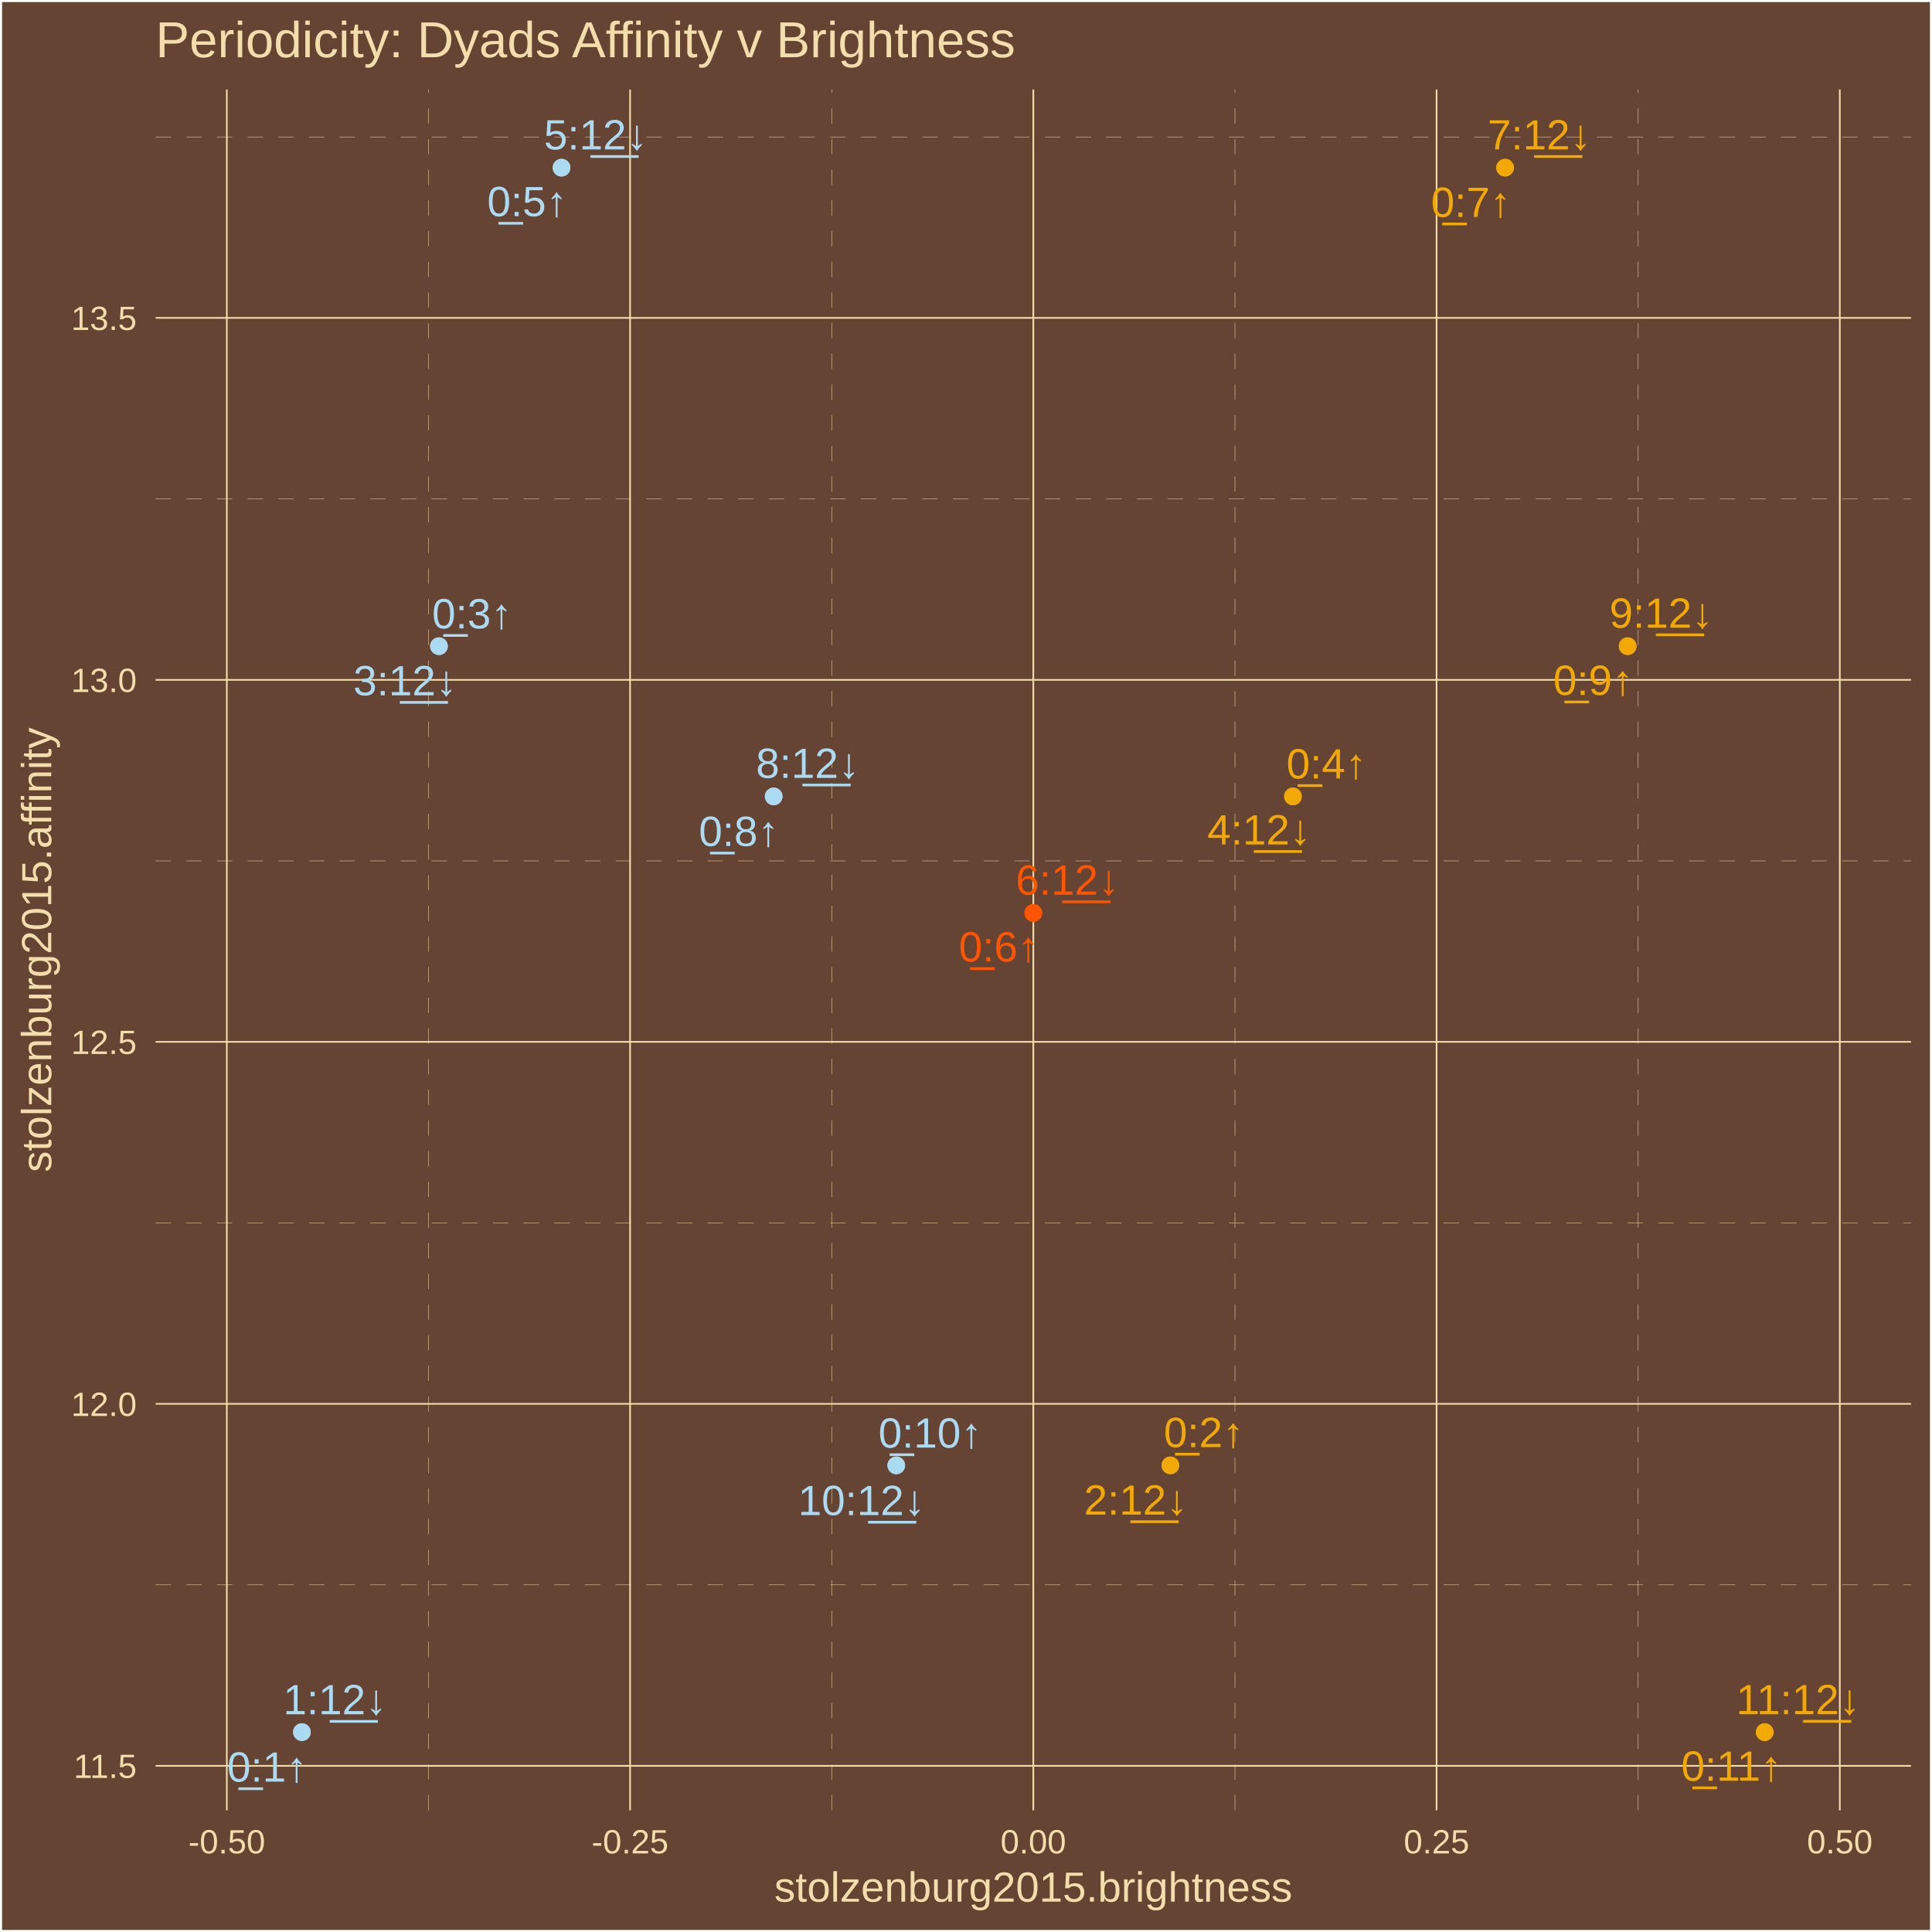
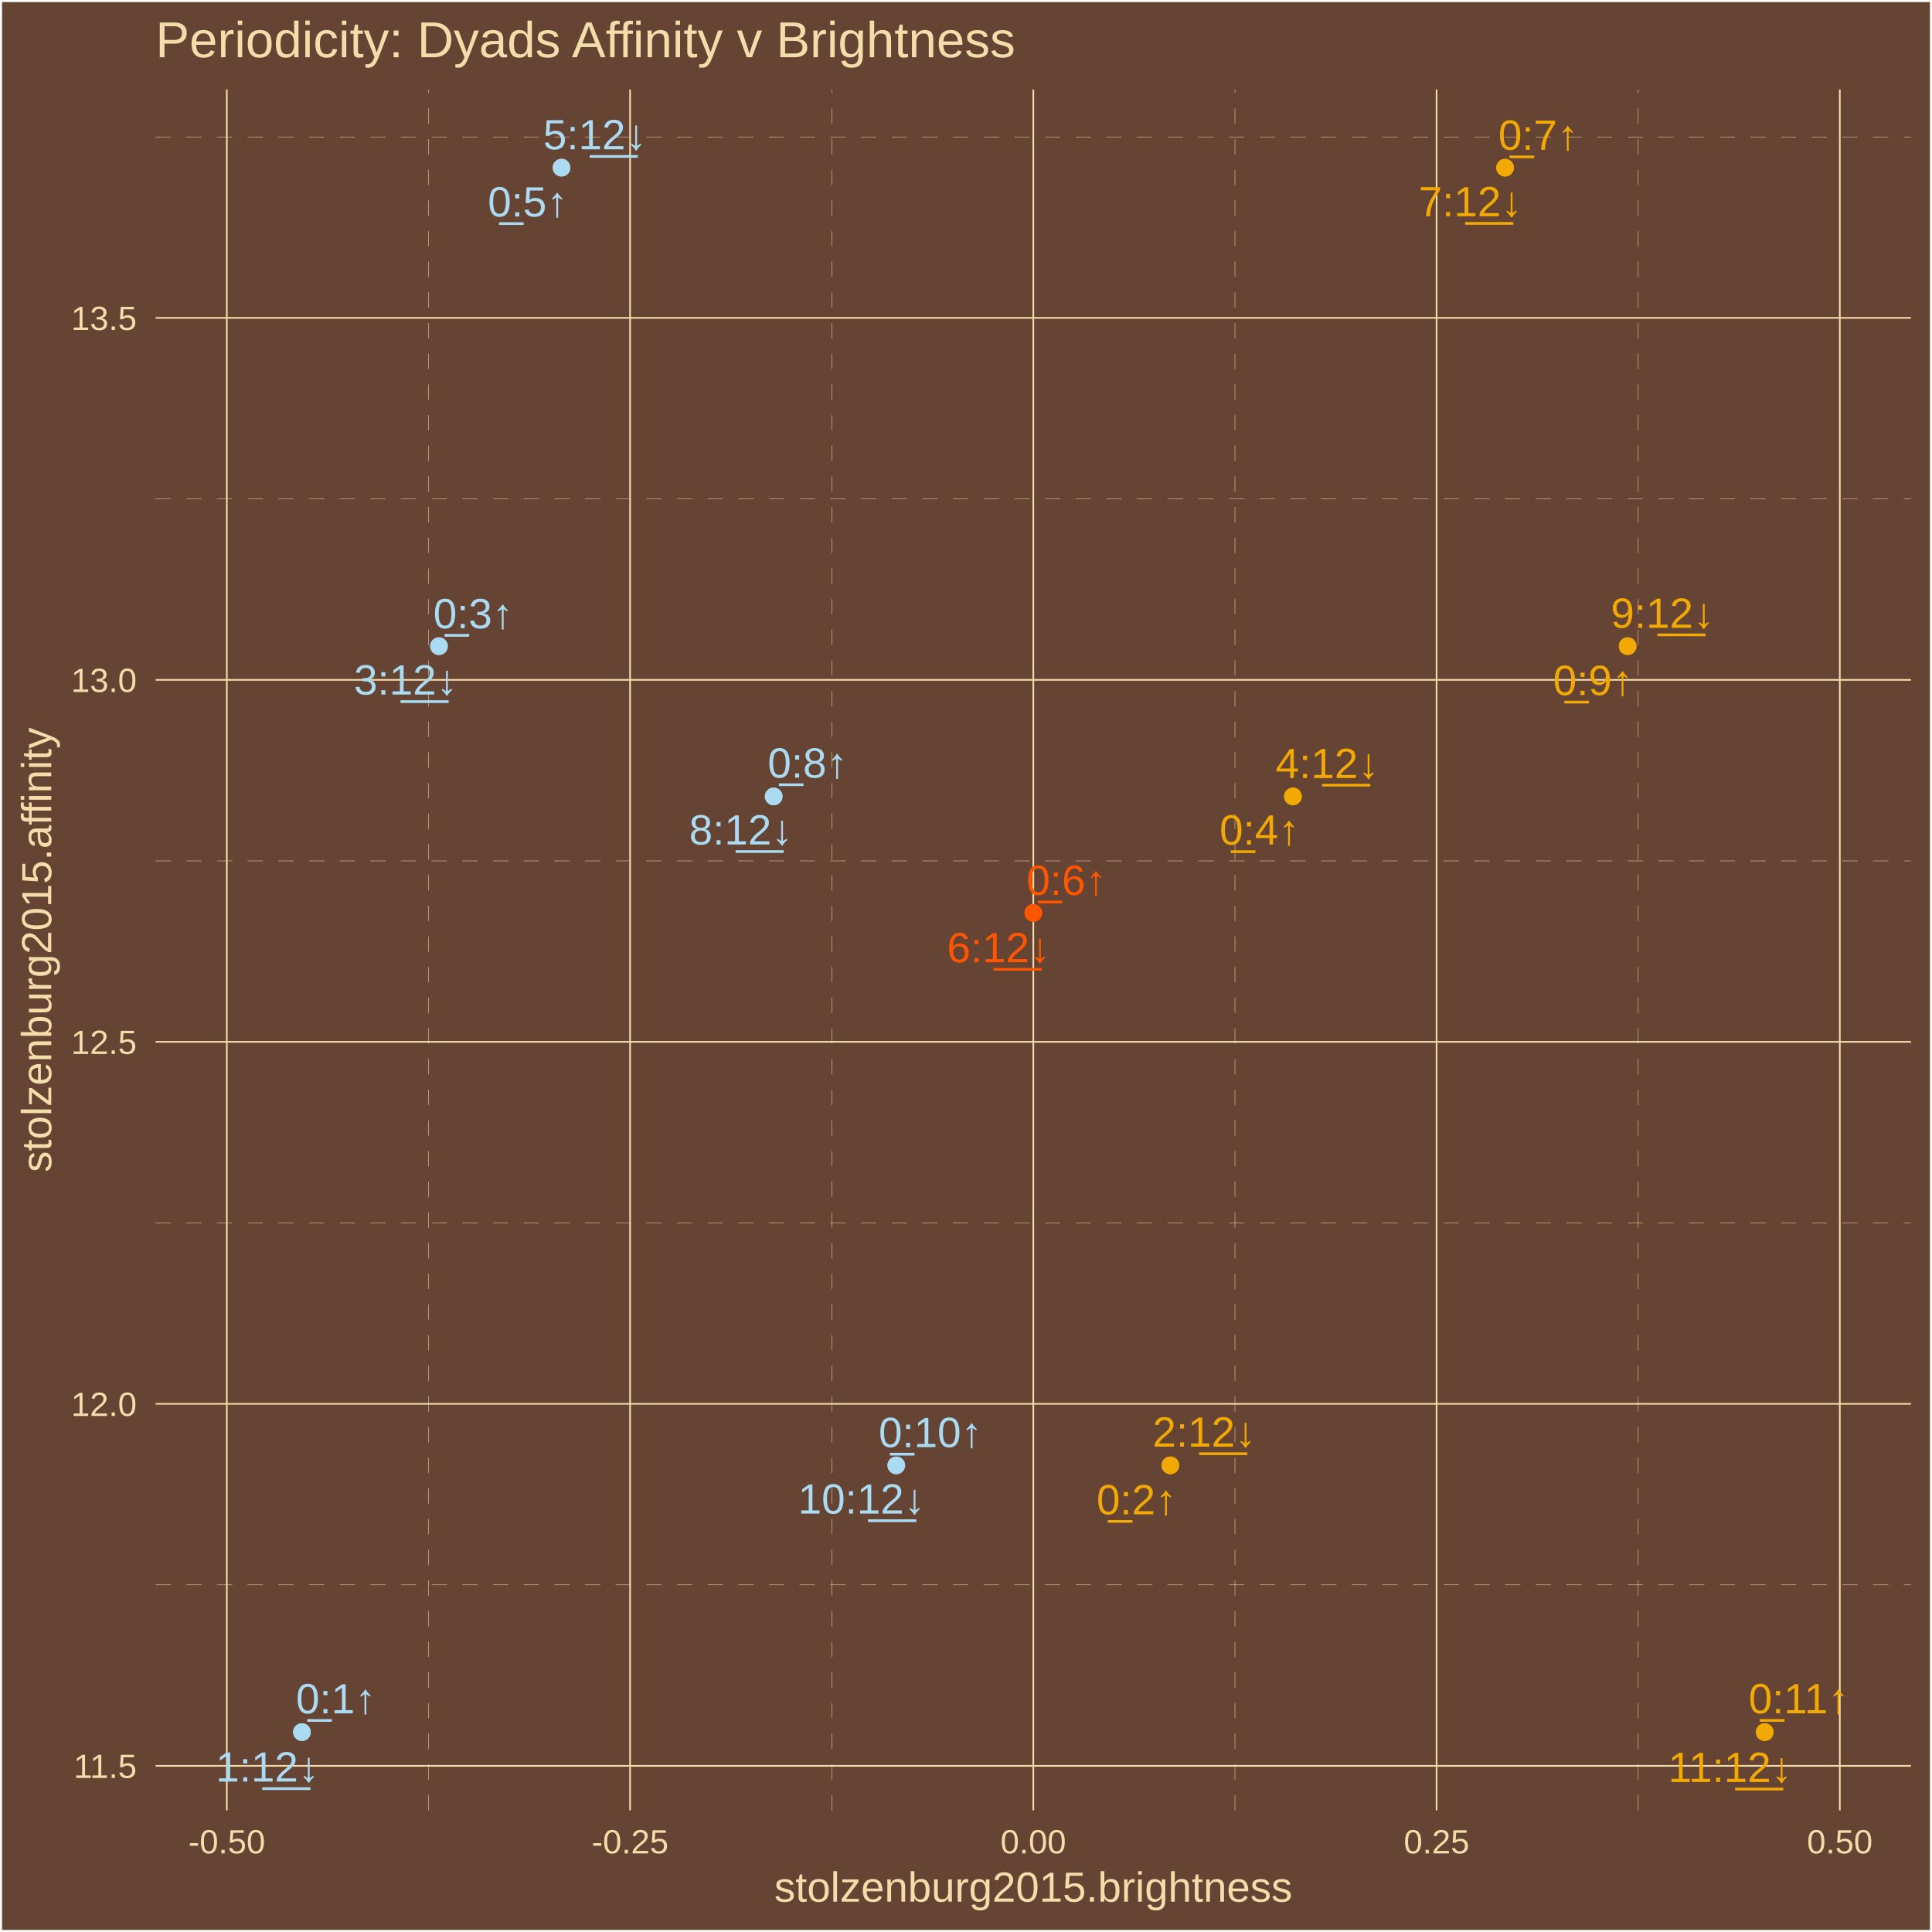
<svg xmlns="http://www.w3.org/2000/svg" class="svglite" width="504.00pt" height="504.00pt" viewBox="0 0 504.00 504.00">
  <defs>
    <style type="text/css">
    .svglite line, .svglite polyline, .svglite polygon, .svglite path, .svglite rect, .svglite circle {
      fill: none;
      stroke: #000000;
      stroke-linecap: round;
      stroke-linejoin: round;
      stroke-miterlimit: 10.00;
    }
    .svglite text {
      white-space: pre;
    }
  </style>
  </defs>
  <rect width="100%" height="100%" style="stroke: none; fill: #664433;" />
  <defs>
    <clipPath id="cpMC4wMHw1MDQuMDB8MC4wMHw1MDQuMDA=">
      <rect x="0.00" y="0.00" width="504.00" height="504.00" />
    </clipPath>
  </defs>
  <g clip-path="url(#cpMC4wMHw1MDQuMDB8MC4wMHw1MDQuMDA=)">
    <rect x="0.00" y="-0" width="504.00" height="504.00" style="stroke-width: 1.07; stroke: #FFFFFF; fill: #664433;" />
  </g>
  <defs>
    <clipPath id="cpNDAuNjB8NDk4LjUyfDIzLjM0fDQ3Mi4yNw==">
      <rect x="40.60" y="23.34" width="457.92" height="448.93" />
    </clipPath>
  </defs>
  <g clip-path="url(#cpNDAuNjB8NDk4LjUyfDIzLjM0fDQ3Mi4yNw==)">
    <rect x="40.60" y="23.34" width="457.92" height="448.93" style="stroke-width: 1.07; stroke: none; fill: #664433;" />
    <polyline points="40.60,413.44 498.52,413.44 " style="stroke-width: 0.11; stroke: #F3DDAB; stroke-dasharray: 4.00,4.00; stroke-linecap: butt;" />
    <polyline points="40.60,319.01 498.52,319.01 " style="stroke-width: 0.11; stroke: #F3DDAB; stroke-dasharray: 4.00,4.00; stroke-linecap: butt;" />
    <polyline points="40.60,224.58 498.52,224.58 " style="stroke-width: 0.11; stroke: #F3DDAB; stroke-dasharray: 4.00,4.00; stroke-linecap: butt;" />
    <polyline points="40.60,130.15 498.52,130.15 " style="stroke-width: 0.11; stroke: #F3DDAB; stroke-dasharray: 4.00,4.00; stroke-linecap: butt;" />
    <polyline points="40.60,35.72 498.52,35.72 " style="stroke-width: 0.11; stroke: #F3DDAB; stroke-dasharray: 4.00,4.00; stroke-linecap: butt;" />
    <polyline points="111.77,472.27 111.77,23.34 " style="stroke-width: 0.11; stroke: #F3DDAB; stroke-dasharray: 4.00,4.00; stroke-linecap: butt;" />
    <polyline points="216.97,472.27 216.97,23.34 " style="stroke-width: 0.11; stroke: #F3DDAB; stroke-dasharray: 4.00,4.00; stroke-linecap: butt;" />
    <polyline points="322.16,472.27 322.16,23.34 " style="stroke-width: 0.11; stroke: #F3DDAB; stroke-dasharray: 4.00,4.00; stroke-linecap: butt;" />
    <polyline points="427.35,472.27 427.35,23.34 " style="stroke-width: 0.11; stroke: #F3DDAB; stroke-dasharray: 4.00,4.00; stroke-linecap: butt;" />
    <polyline points="40.60,460.65 498.52,460.65 " style="stroke-width: 0.43; stroke: #F3DDAB; stroke-linecap: butt;" />
    <polyline points="40.60,366.22 498.52,366.22 " style="stroke-width: 0.43; stroke: #F3DDAB; stroke-linecap: butt;" />
    <polyline points="40.60,271.79 498.52,271.79 " style="stroke-width: 0.43; stroke: #F3DDAB; stroke-linecap: butt;" />
    <polyline points="40.60,177.36 498.52,177.36 " style="stroke-width: 0.43; stroke: #F3DDAB; stroke-linecap: butt;" />
    <polyline points="40.60,82.93 498.52,82.93 " style="stroke-width: 0.43; stroke: #F3DDAB; stroke-linecap: butt;" />
    <polyline points="59.17,472.27 59.17,23.34 " style="stroke-width: 0.43; stroke: #F3DDAB; stroke-linecap: butt;" />
    <polyline points="164.37,472.27 164.37,23.34 " style="stroke-width: 0.43; stroke: #F3DDAB; stroke-linecap: butt;" />
    <polyline points="269.56,472.27 269.56,23.34 " style="stroke-width: 0.43; stroke: #F3DDAB; stroke-linecap: butt;" />
    <polyline points="374.76,472.27 374.76,23.34 " style="stroke-width: 0.43; stroke: #F3DDAB; stroke-linecap: butt;" />
    <polyline points="479.95,472.27 479.95,23.34 " style="stroke-width: 0.43; stroke: #F3DDAB; stroke-linecap: butt;" />
    <circle cx="78.76" cy="451.86" r="1.95" style="stroke-width: 0.71; stroke: #ABDAF3; fill: #ABDAF3;" />
    <circle cx="305.31" cy="382.27" r="1.95" style="stroke-width: 0.71; stroke: #F3A904; fill: #F3A904;" />
    <circle cx="114.51" cy="168.57" r="1.95" style="stroke-width: 0.71; stroke: #ABDAF3; fill: #ABDAF3;" />
    <circle cx="337.29" cy="207.76" r="1.95" style="stroke-width: 0.71; stroke: #F3A904; fill: #F3A904;" />
    <circle cx="146.49" cy="43.74" r="1.95" style="stroke-width: 0.71; stroke: #ABDAF3; fill: #ABDAF3;" />
    <circle cx="269.56" cy="238.16" r="1.95" style="stroke-width: 0.71; stroke: #FF5500; fill: #FF5500;" />
    <circle cx="392.63" cy="43.74" r="1.95" style="stroke-width: 0.71; stroke: #F3A904; fill: #F3A904;" />
    <circle cx="201.83" cy="207.76" r="1.95" style="stroke-width: 0.71; stroke: #ABDAF3; fill: #ABDAF3;" />
    <circle cx="424.61" cy="168.57" r="1.95" style="stroke-width: 0.71; stroke: #F3A904; fill: #F3A904;" />
    <circle cx="233.81" cy="382.27" r="1.95" style="stroke-width: 0.71; stroke: #ABDAF3; fill: #ABDAF3;" />
    <circle cx="460.36" cy="451.86" r="1.95" style="stroke-width: 0.71; stroke: #F3A904; fill: #F3A904;" />
    <circle cx="78.76" cy="451.86" r="1.95" style="stroke-width: 0.71; stroke: #ABDAF3; fill: #ABDAF3;" />
    <circle cx="305.31" cy="382.27" r="1.95" style="stroke-width: 0.71; stroke: #F3A904; fill: #F3A904;" />
    <circle cx="114.51" cy="168.57" r="1.95" style="stroke-width: 0.71; stroke: #ABDAF3; fill: #ABDAF3;" />
    <circle cx="337.29" cy="207.76" r="1.95" style="stroke-width: 0.71; stroke: #F3A904; fill: #F3A904;" />
    <circle cx="146.49" cy="43.74" r="1.95" style="stroke-width: 0.71; stroke: #ABDAF3; fill: #ABDAF3;" />
    <circle cx="269.56" cy="238.16" r="1.95" style="stroke-width: 0.71; stroke: #FF5500; fill: #FF5500;" />
    <circle cx="392.63" cy="43.74" r="1.95" style="stroke-width: 0.71; stroke: #F3A904; fill: #F3A904;" />
    <circle cx="201.83" cy="207.76" r="1.95" style="stroke-width: 0.71; stroke: #ABDAF3; fill: #ABDAF3;" />
    <circle cx="424.61" cy="168.57" r="1.95" style="stroke-width: 0.71; stroke: #F3A904; fill: #F3A904;" />
    <circle cx="233.81" cy="382.27" r="1.95" style="stroke-width: 0.71; stroke: #ABDAF3; fill: #ABDAF3;" />
    <circle cx="460.36" cy="451.86" r="1.95" style="stroke-width: 0.71; stroke: #F3A904; fill: #F3A904;" />
-     <text x="69.70" y="464.77" text-anchor="middle" style="font-size: 11.04px;fill: #ABDAF3; font-family: &quot;Arial&quot;;" textLength="22.33px" lengthAdjust="spacingAndGlyphs">0̲:1↑</text>
-     <text x="314.02" y="377.50" text-anchor="middle" style="font-size: 11.04px;fill: #F3A904; font-family: &quot;Arial&quot;;" textLength="22.33px" lengthAdjust="spacingAndGlyphs">0̲:2↑</text>
-     <text x="123.14" y="163.92" text-anchor="middle" style="font-size: 11.04px;fill: #ABDAF3; font-family: &quot;Arial&quot;;" textLength="22.33px" lengthAdjust="spacingAndGlyphs">0̲:3↑</text>
-     <text x="346.03" y="203.08" text-anchor="middle" style="font-size: 11.04px;fill: #F3A904; font-family: &quot;Arial&quot;;" textLength="22.33px" lengthAdjust="spacingAndGlyphs">0̲:4↑</text>
-     <text x="137.53" y="56.40" text-anchor="middle" style="font-size: 11.04px;fill: #ABDAF3; font-family: &quot;Arial&quot;;" textLength="22.33px" lengthAdjust="spacingAndGlyphs">0̲:5↑</text>
-     <text x="260.56" y="250.83" text-anchor="middle" style="font-size: 11.04px;fill: #FF5500; font-family: &quot;Arial&quot;;" textLength="22.33px" lengthAdjust="spacingAndGlyphs">0̲:6↑</text>
-     <text x="383.74" y="56.58" text-anchor="middle" style="font-size: 11.04px;fill: #F3A904; font-family: &quot;Arial&quot;;" textLength="22.33px" lengthAdjust="spacingAndGlyphs">0̲:7↑</text>
-     <text x="192.74" y="220.69" text-anchor="middle" style="font-size: 11.04px;fill: #ABDAF3; font-family: &quot;Arial&quot;;" textLength="22.33px" lengthAdjust="spacingAndGlyphs">0̲:8↑</text>
-     <text x="415.63" y="181.28" text-anchor="middle" style="font-size: 11.04px;fill: #F3A904; font-family: &quot;Arial&quot;;" textLength="22.33px" lengthAdjust="spacingAndGlyphs">0̲:9↑</text>
-     <text x="242.65" y="377.64" text-anchor="middle" style="font-size: 11.04px;fill: #ABDAF3; font-family: &quot;Arial&quot;;" textLength="28.46px" lengthAdjust="spacingAndGlyphs">0̲:10↑</text>
-     <text x="451.67" y="464.54" text-anchor="middle" style="font-size: 11.04px;fill: #F3A904; font-family: &quot;Arial&quot;;" textLength="28.46px" lengthAdjust="spacingAndGlyphs">0̲:11↑</text>
-     <text x="87.38" y="447.20" text-anchor="middle" style="font-size: 11.04px;fill: #ABDAF3; font-family: &quot;Arial&quot;;" textLength="28.46px" lengthAdjust="spacingAndGlyphs">1:1̲2̲↓</text>
-     <text x="296.27" y="395.12" text-anchor="middle" style="font-size: 11.04px;fill: #F3A904; font-family: &quot;Arial&quot;;" textLength="28.46px" lengthAdjust="spacingAndGlyphs">2:1̲2̲↓</text>
-     <text x="105.67" y="181.38" text-anchor="middle" style="font-size: 11.04px;fill: #ABDAF3; font-family: &quot;Arial&quot;;" textLength="28.46px" lengthAdjust="spacingAndGlyphs">3:1̲2̲↓</text>
-     <text x="328.45" y="220.29" text-anchor="middle" style="font-size: 11.04px;fill: #F3A904; font-family: &quot;Arial&quot;;" textLength="28.46px" lengthAdjust="spacingAndGlyphs">4:1̲2̲↓</text>
-     <text x="155.41" y="38.98" text-anchor="middle" style="font-size: 11.04px;fill: #ABDAF3; font-family: &quot;Arial&quot;;" textLength="28.46px" lengthAdjust="spacingAndGlyphs">5:1̲2̲↓</text>
-     <text x="278.48" y="233.40" text-anchor="middle" style="font-size: 11.04px;fill: #FF5500; font-family: &quot;Arial&quot;;" textLength="28.46px" lengthAdjust="spacingAndGlyphs">6:1̲2̲↓</text>
-     <text x="401.58" y="38.98" text-anchor="middle" style="font-size: 11.04px;fill: #F3A904; font-family: &quot;Arial&quot;;" textLength="28.46px" lengthAdjust="spacingAndGlyphs">7:1̲2̲↓</text>
-     <text x="210.71" y="202.93" text-anchor="middle" style="font-size: 11.04px;fill: #ABDAF3; font-family: &quot;Arial&quot;;" textLength="28.46px" lengthAdjust="spacingAndGlyphs">8:1̲2̲↓</text>
-     <text x="433.35" y="163.76" text-anchor="middle" style="font-size: 11.04px;fill: #F3A904; font-family: &quot;Arial&quot;;" textLength="28.46px" lengthAdjust="spacingAndGlyphs">9:1̲2̲↓</text>
-     <text x="224.76" y="395.24" text-anchor="middle" style="font-size: 11.04px;fill: #ABDAF3; font-family: &quot;Arial&quot;;" textLength="34.60px" lengthAdjust="spacingAndGlyphs">10:1̲2̲↓</text>
-     <text x="469.09" y="447.19" text-anchor="middle" style="font-size: 11.04px;fill: #F3A904; font-family: &quot;Arial&quot;;" textLength="34.60px" lengthAdjust="spacingAndGlyphs">11:1̲2̲↓</text>
+     <text x="87.65" y="446.96" text-anchor="middle" style="font-size: 11.04px;fill: #ABDAF3; font-family: &quot;Arial&quot;;" textLength="22.33px" lengthAdjust="spacingAndGlyphs">0̲:1↑</text>
+     <text x="296.49" y="395.05" text-anchor="middle" style="font-size: 11.04px;fill: #F3A904; font-family: &quot;Arial&quot;;" textLength="22.33px" lengthAdjust="spacingAndGlyphs">0̲:2↑</text>
+     <text x="123.47" y="163.90" text-anchor="middle" style="font-size: 11.04px;fill: #ABDAF3; font-family: &quot;Arial&quot;;" textLength="22.33px" lengthAdjust="spacingAndGlyphs">0̲:3↑</text>
+     <text x="328.58" y="220.33" text-anchor="middle" style="font-size: 11.04px;fill: #F3A904; font-family: &quot;Arial&quot;;" textLength="22.33px" lengthAdjust="spacingAndGlyphs">0̲:4↑</text>
+     <text x="137.68" y="56.48" text-anchor="middle" style="font-size: 11.04px;fill: #ABDAF3; font-family: &quot;Arial&quot;;" textLength="22.33px" lengthAdjust="spacingAndGlyphs">0̲:5↑</text>
+     <text x="278.22" y="233.46" text-anchor="middle" style="font-size: 11.04px;fill: #FF5500; font-family: &quot;Arial&quot;;" textLength="22.33px" lengthAdjust="spacingAndGlyphs">0̲:6↑</text>
+     <text x="401.30" y="39.07" text-anchor="middle" style="font-size: 11.04px;fill: #F3A904; font-family: &quot;Arial&quot;;" textLength="22.33px" lengthAdjust="spacingAndGlyphs">0̲:7↑</text>
+     <text x="210.70" y="202.87" text-anchor="middle" style="font-size: 11.04px;fill: #ABDAF3; font-family: &quot;Arial&quot;;" textLength="22.33px" lengthAdjust="spacingAndGlyphs">0̲:8↑</text>
+     <text x="415.59" y="181.31" text-anchor="middle" style="font-size: 11.04px;fill: #F3A904; font-family: &quot;Arial&quot;;" textLength="22.33px" lengthAdjust="spacingAndGlyphs">0̲:9↑</text>
+     <text x="242.72" y="377.50" text-anchor="middle" style="font-size: 11.04px;fill: #ABDAF3; font-family: &quot;Arial&quot;;" textLength="28.46px" lengthAdjust="spacingAndGlyphs">0̲:10↑</text>
+     <text x="469.25" y="446.95" text-anchor="middle" style="font-size: 11.04px;fill: #F3A904; font-family: &quot;Arial&quot;;" textLength="28.46px" lengthAdjust="spacingAndGlyphs">0̲:11↑</text>
+     <text x="69.80" y="464.75" text-anchor="middle" style="font-size: 11.04px;fill: #ABDAF3; font-family: &quot;Arial&quot;;" textLength="28.46px" lengthAdjust="spacingAndGlyphs">1:1̲2̲↓</text>
+     <text x="314.18" y="377.38" text-anchor="middle" style="font-size: 11.04px;fill: #F3A904; font-family: &quot;Arial&quot;;" textLength="28.46px" lengthAdjust="spacingAndGlyphs">2:1̲2̲↓</text>
+     <text x="105.84" y="181.18" text-anchor="middle" style="font-size: 11.04px;fill: #ABDAF3; font-family: &quot;Arial&quot;;" textLength="28.46px" lengthAdjust="spacingAndGlyphs">3:1̲2̲↓</text>
+     <text x="346.27" y="202.98" text-anchor="middle" style="font-size: 11.04px;fill: #F3A904; font-family: &quot;Arial&quot;;" textLength="28.46px" lengthAdjust="spacingAndGlyphs">4:1̲2̲↓</text>
+     <text x="155.20" y="38.95" text-anchor="middle" style="font-size: 11.04px;fill: #ABDAF3; font-family: &quot;Arial&quot;;" textLength="28.46px" lengthAdjust="spacingAndGlyphs">5:1̲2̲↓</text>
+     <text x="260.55" y="251.02" text-anchor="middle" style="font-size: 11.04px;fill: #FF5500; font-family: &quot;Arial&quot;;" textLength="28.46px" lengthAdjust="spacingAndGlyphs">6:1̲2̲↓</text>
+     <text x="383.58" y="56.42" text-anchor="middle" style="font-size: 11.04px;fill: #F3A904; font-family: &quot;Arial&quot;;" textLength="28.46px" lengthAdjust="spacingAndGlyphs">7:1̲2̲↓</text>
+     <text x="193.27" y="220.30" text-anchor="middle" style="font-size: 11.04px;fill: #ABDAF3; font-family: &quot;Arial&quot;;" textLength="28.46px" lengthAdjust="spacingAndGlyphs">8:1̲2̲↓</text>
+     <text x="433.71" y="163.77" text-anchor="middle" style="font-size: 11.04px;fill: #F3A904; font-family: &quot;Arial&quot;;" textLength="28.46px" lengthAdjust="spacingAndGlyphs">9:1̲2̲↓</text>
+     <text x="224.76" y="394.85" text-anchor="middle" style="font-size: 11.04px;fill: #ABDAF3; font-family: &quot;Arial&quot;;" textLength="34.60px" lengthAdjust="spacingAndGlyphs">10:1̲2̲↓</text>
+     <text x="451.36" y="464.86" text-anchor="middle" style="font-size: 11.04px;fill: #F3A904; font-family: &quot;Arial&quot;;" textLength="34.60px" lengthAdjust="spacingAndGlyphs">11:1̲2̲↓</text>
  </g>
  <g clip-path="url(#cpMC4wMHw1MDQuMDB8MC4wMHw1MDQuMDA=)">
    <text x="35.67" y="463.81" text-anchor="end" style="font-size: 8.80px;fill: #F3DDAB; font-family: &quot;Arial&quot;;" textLength="17.13px" lengthAdjust="spacingAndGlyphs">11.5</text>
    <text x="35.67" y="369.38" text-anchor="end" style="font-size: 8.80px;fill: #F3DDAB; font-family: &quot;Arial&quot;;" textLength="17.13px" lengthAdjust="spacingAndGlyphs">12.0</text>
    <text x="35.67" y="274.95" text-anchor="end" style="font-size: 8.80px;fill: #F3DDAB; font-family: &quot;Arial&quot;;" textLength="17.13px" lengthAdjust="spacingAndGlyphs">12.5</text>
    <text x="35.67" y="180.52" text-anchor="end" style="font-size: 8.80px;fill: #F3DDAB; font-family: &quot;Arial&quot;;" textLength="17.13px" lengthAdjust="spacingAndGlyphs">13.0</text>
    <text x="35.67" y="86.09" text-anchor="end" style="font-size: 8.80px;fill: #F3DDAB; font-family: &quot;Arial&quot;;" textLength="17.13px" lengthAdjust="spacingAndGlyphs">13.5</text>
    <text x="59.17" y="483.50" text-anchor="middle" style="font-size: 8.80px;fill: #F3DDAB; font-family: &quot;Arial&quot;;" textLength="20.06px" lengthAdjust="spacingAndGlyphs">-0.50</text>
    <text x="164.37" y="483.50" text-anchor="middle" style="font-size: 8.80px;fill: #F3DDAB; font-family: &quot;Arial&quot;;" textLength="20.06px" lengthAdjust="spacingAndGlyphs">-0.25</text>
    <text x="269.56" y="483.50" text-anchor="middle" style="font-size: 8.80px;fill: #F3DDAB; font-family: &quot;Arial&quot;;" textLength="17.13px" lengthAdjust="spacingAndGlyphs">0.00</text>
    <text x="374.76" y="483.50" text-anchor="middle" style="font-size: 8.80px;fill: #F3DDAB; font-family: &quot;Arial&quot;;" textLength="17.13px" lengthAdjust="spacingAndGlyphs">0.25</text>
    <text x="479.95" y="483.50" text-anchor="middle" style="font-size: 8.80px;fill: #F3DDAB; font-family: &quot;Arial&quot;;" textLength="17.13px" lengthAdjust="spacingAndGlyphs">0.50</text>
    <text x="269.56" y="496.09" text-anchor="middle" style="font-size: 11.00px;fill: #F3DDAB; font-family: &quot;Arial&quot;;" textLength="135.17px" lengthAdjust="spacingAndGlyphs">stolzenburg2015.brightness</text>
    <text transform="translate(13.37,247.80) rotate(-90)" text-anchor="middle" style="font-size: 11.00px;fill: #F3DDAB; font-family: &quot;Arial&quot;;" textLength="116.19px" lengthAdjust="spacingAndGlyphs">stolzenburg2015.affinity</text>
    <text x="40.60" y="14.94" style="font-size: 13.20px;fill: #F3DDAB; font-family: &quot;Arial&quot;;" textLength="225.06px" lengthAdjust="spacingAndGlyphs">Periodicity: Dyads Affinity v Brightness</text>
  </g>
</svg>
